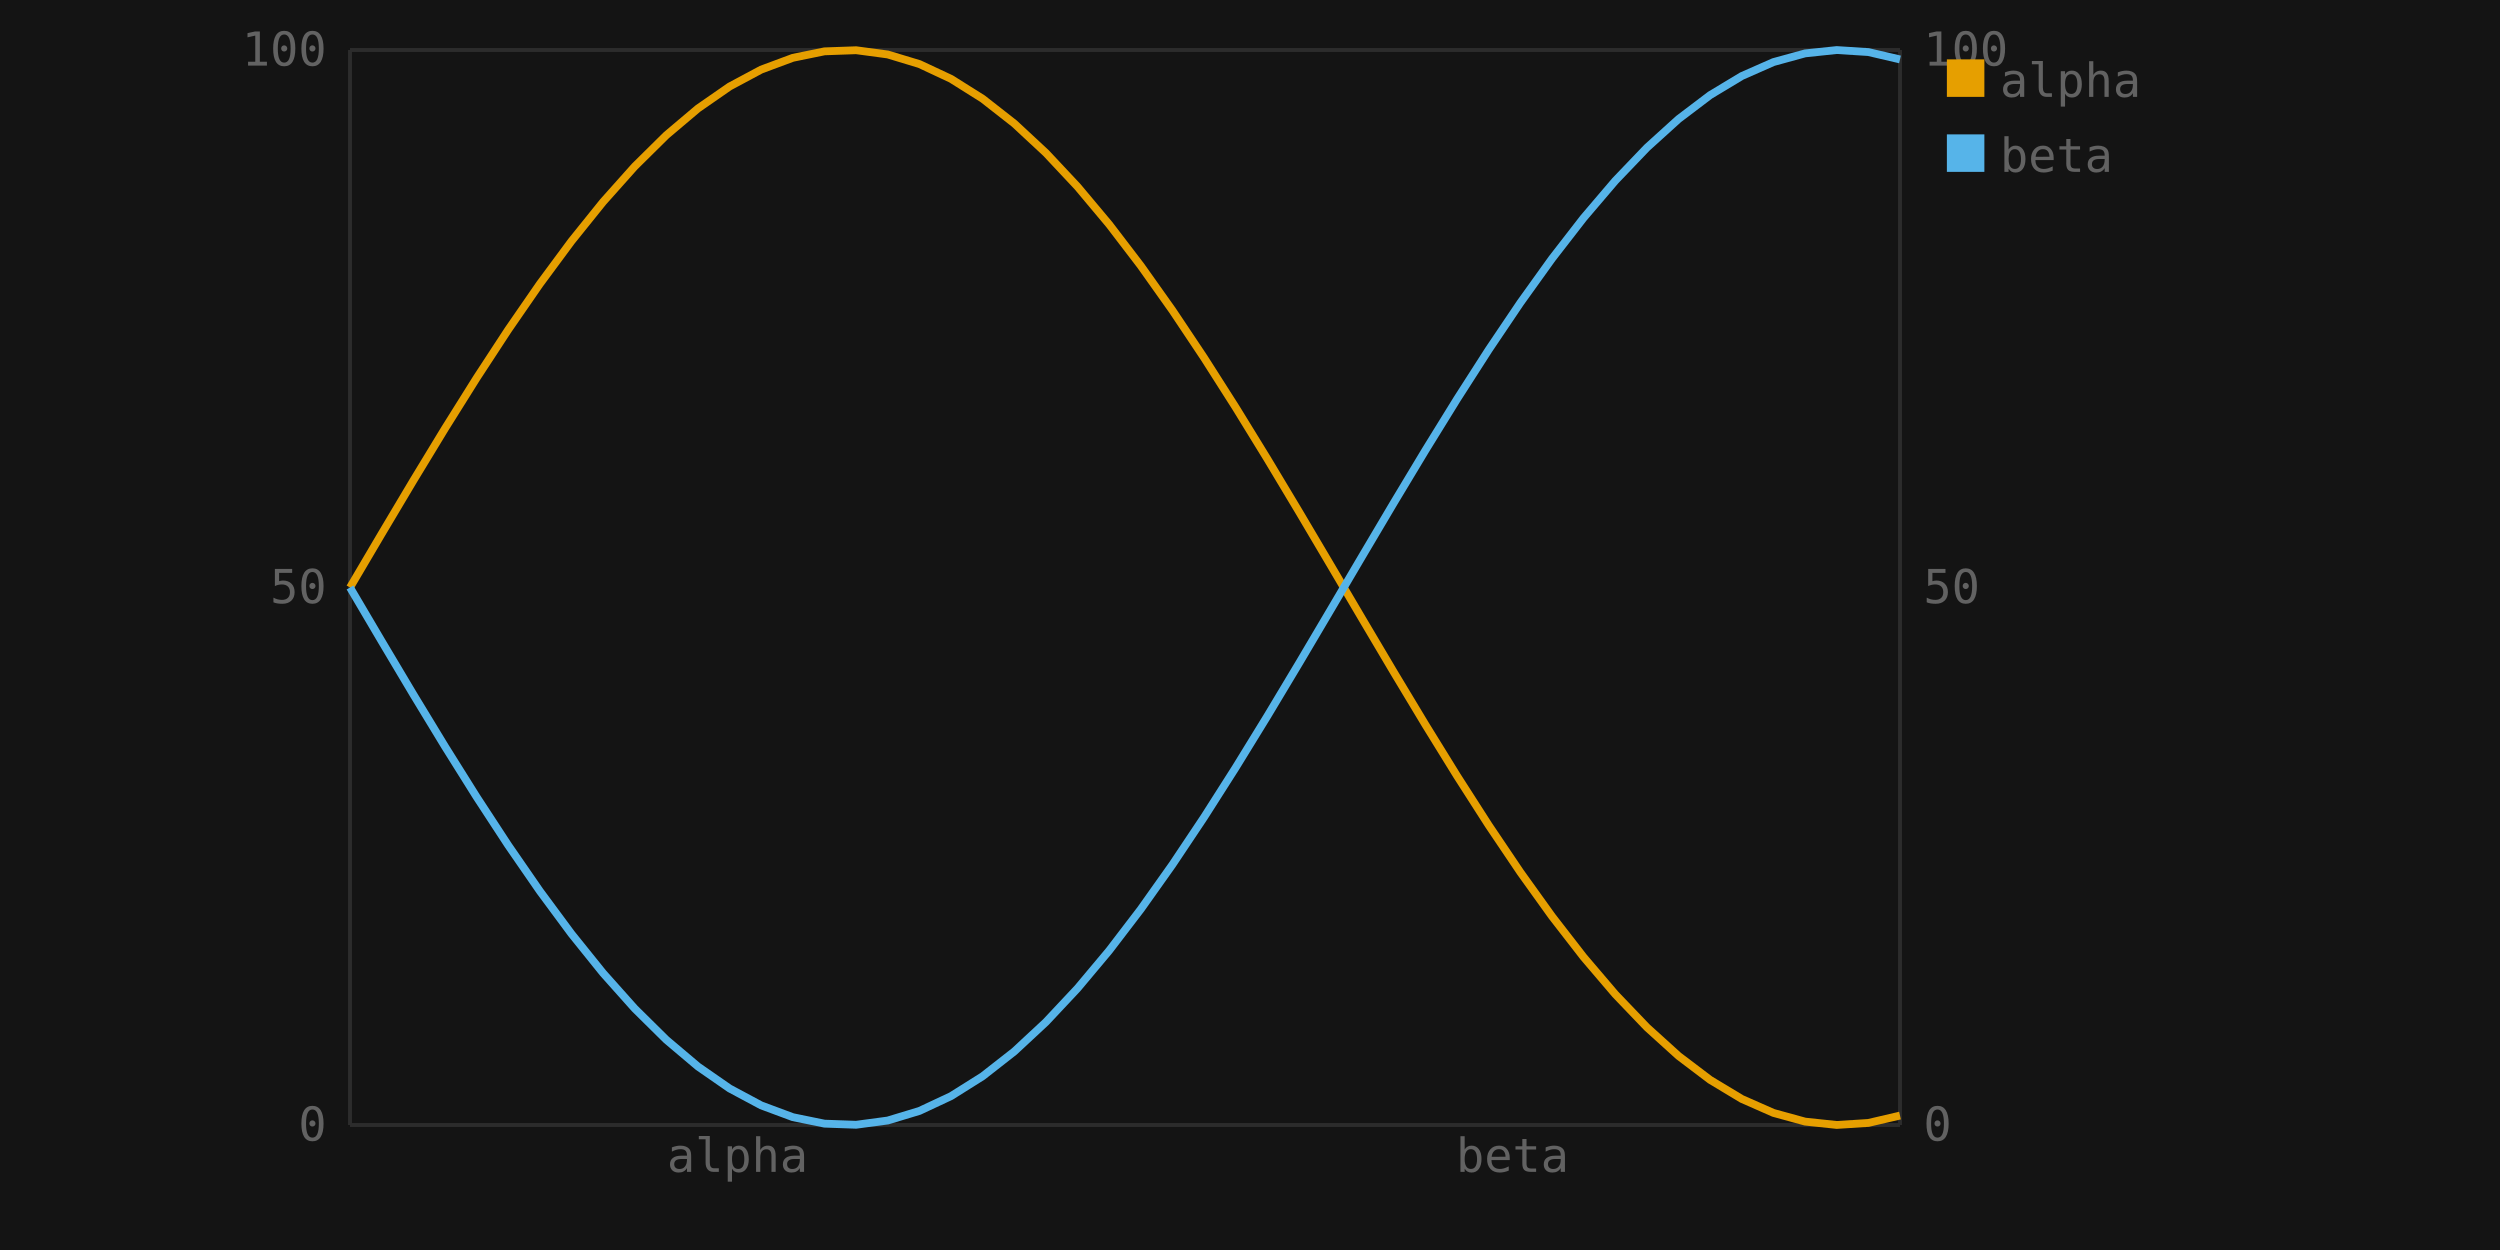
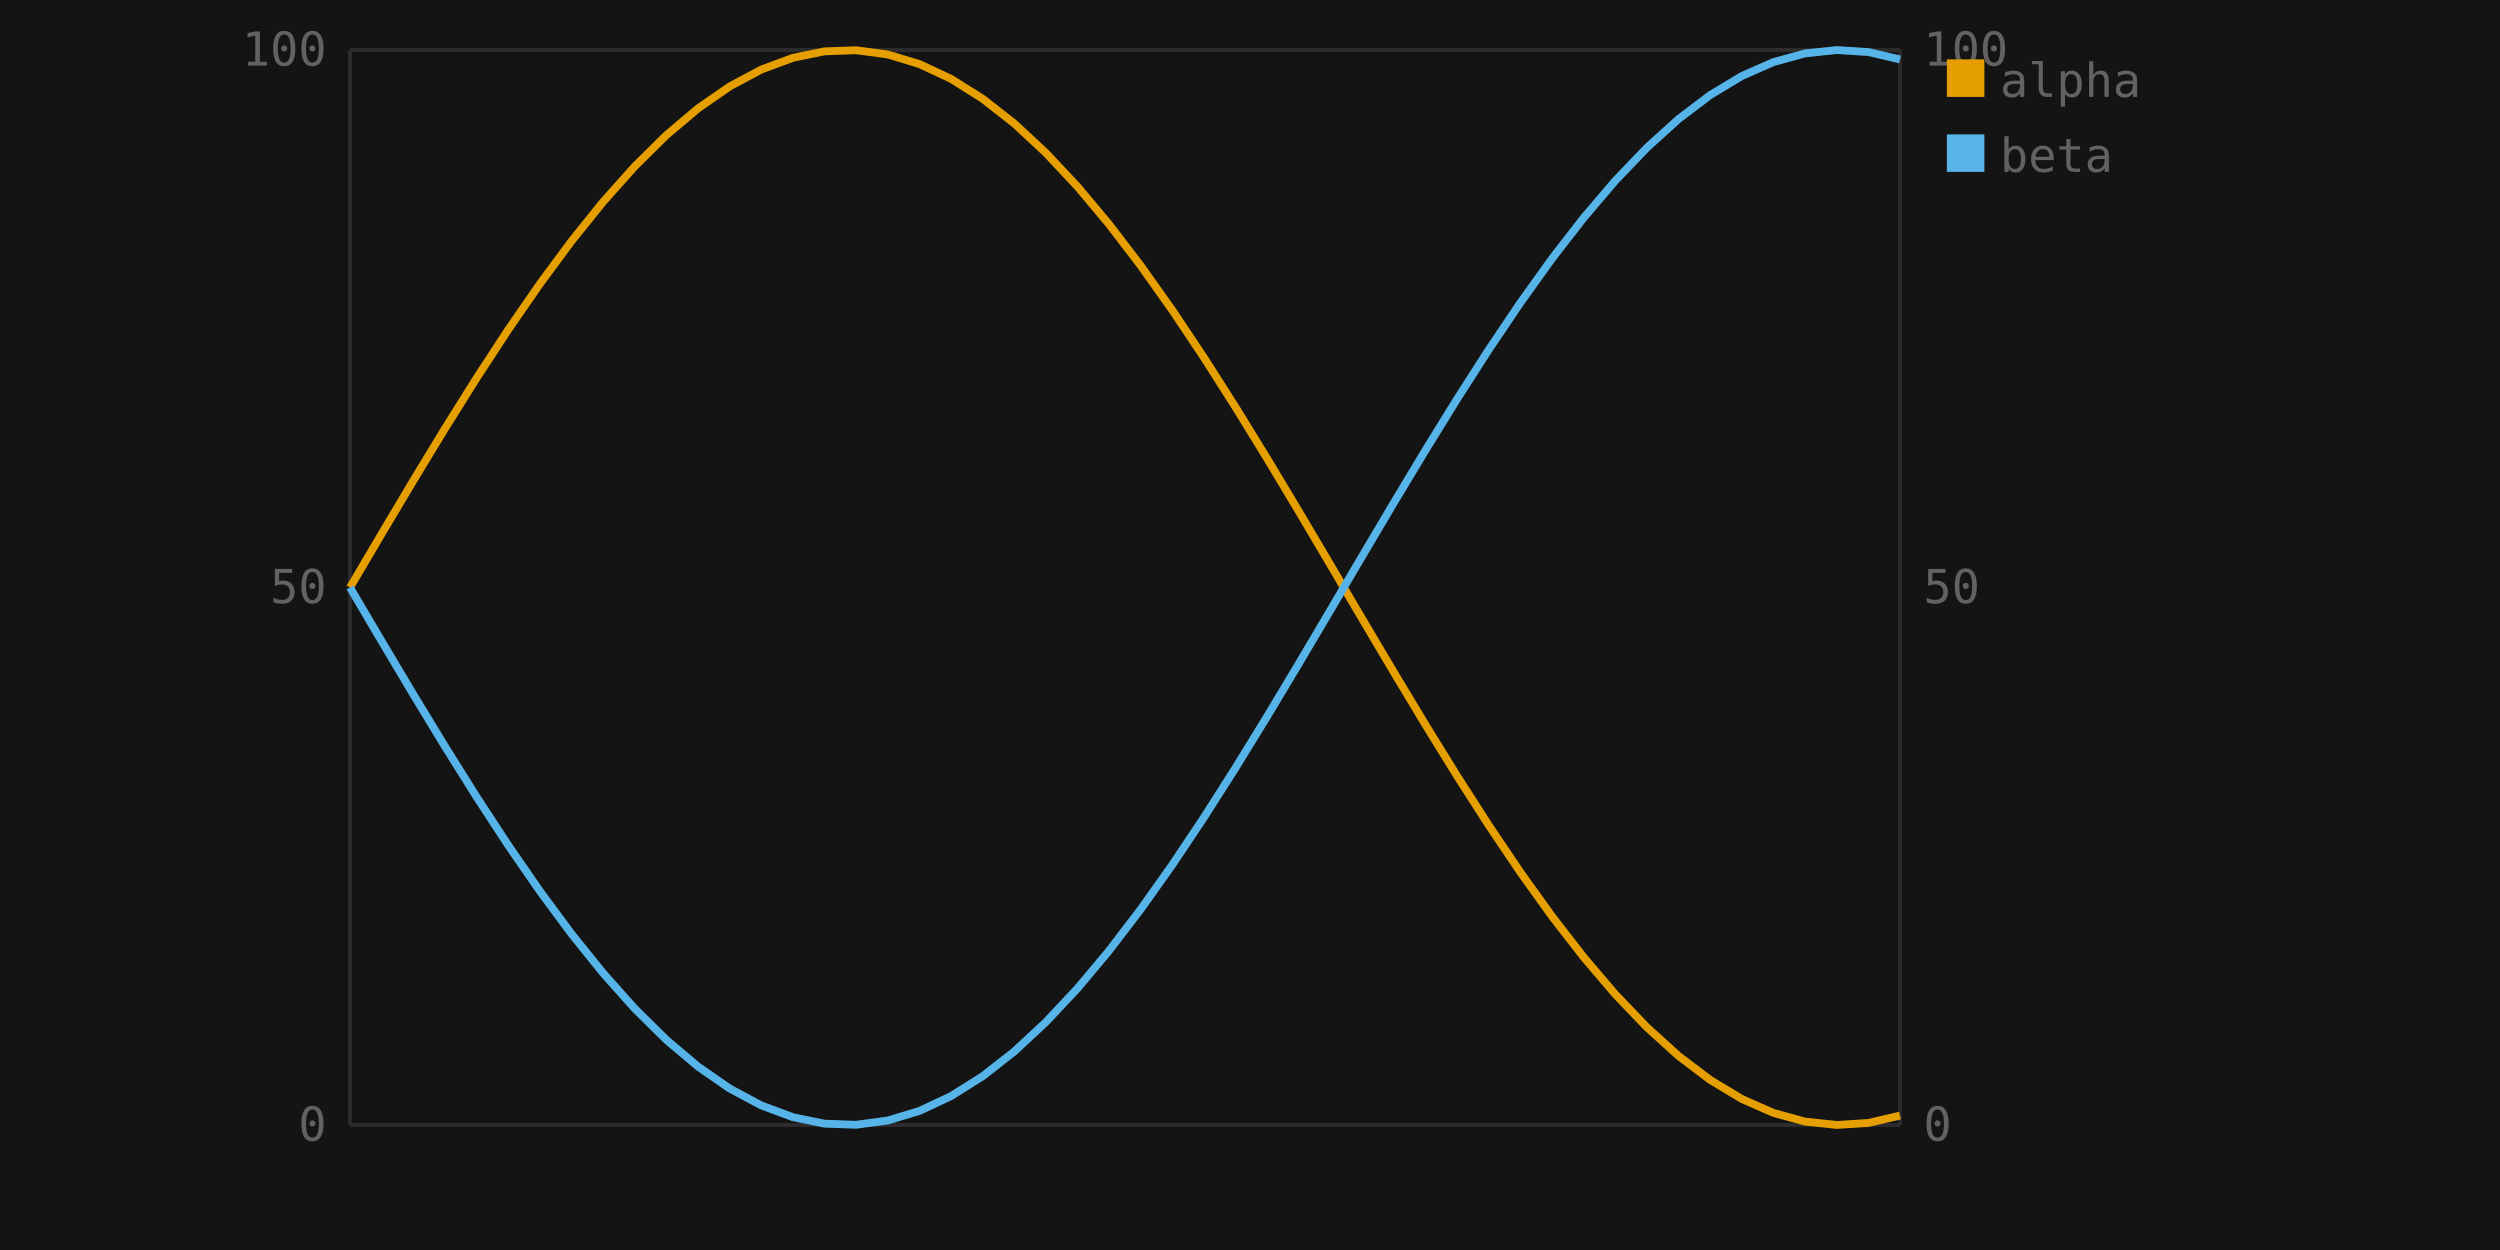
<svg xmlns="http://www.w3.org/2000/svg" viewBox="0 0 640 320" width="640" height="320">
  <rect width="100%" height="100%" fill="#141414" />
  <line x1="89.6" y1="12.8" x2="89.6" y2="288" stroke="#2c2c2c" stroke-width="1" />
  <line x1="89.6" y1="288" x2="486.4" y2="288" stroke="#2c2c2c" stroke-width="1" />
  <line x1="486.4" y1="12.8" x2="486.4" y2="288" stroke="#2c2c2c" stroke-width="1" />
  <line x1="89.6" y1="12.8" x2="486.4" y2="12.8" stroke="#2c2c2c" stroke-width="1" />
  <text x="83.6" y="292" text-anchor="end" font-size="12" font-family="monospace" fill="#626262">0</text>
  <text x="492.4" y="292" text-anchor="start" font-size="12" font-family="monospace" fill="#626262">0</text>
  <text x="83.6" y="154.4" text-anchor="end" font-size="12" font-family="monospace" fill="#626262">50</text>
  <text x="492.4" y="154.4" text-anchor="start" font-size="12" font-family="monospace" fill="#626262">50</text>
  <text x="83.6" y="16.8" text-anchor="end" font-size="12" font-family="monospace" fill="#626262">100</text>
  <text x="492.4" y="16.8" text-anchor="start" font-size="12" font-family="monospace" fill="#626262">100</text>
-   <text x="188.8" y="300" text-anchor="middle" font-size="12" font-family="monospace" fill="#626262">alpha</text>
-   <text x="387.2" y="300" text-anchor="middle" font-size="12" font-family="monospace" fill="#626262">beta</text>
  <rect x="498.4" y="15.2" width="9.6" height="9.6" fill="#e69f00" />
  <text x="512" y="24.8" text-anchor="start" font-size="12" font-family="monospace" fill="#626262">alpha</text>
  <rect x="498.4" y="34.4" width="9.6" height="9.6" fill="#56b4e9" />
  <text x="512" y="44" text-anchor="start" font-size="12" font-family="monospace" fill="#626262">beta</text>
  <path d="M89.6 150.4 L97.698 136.663 L105.796 123.063 L113.894 109.736 L121.992 96.816 L130.09 84.431 L138.188 72.705 L146.286 61.756 L154.384 51.692 L162.482 42.614 L170.58 34.614 L178.678 27.77 L186.776 22.151 L194.873 17.814 L202.971 14.802 L211.069 13.145 L219.167 12.859 L227.265 13.947 L235.363 16.399 L243.461 20.189 L251.559 25.281 L259.657 31.622 L267.755 39.151 L275.853 47.791 L283.951 57.456 L292.049 68.05 L300.147 79.467 L308.245 91.593 L316.343 104.306 L324.441 117.479 L332.539 130.982 L340.637 144.679 L348.735 158.432 L356.833 172.106 L364.931 185.562 L373.029 198.668 L381.127 211.291 L389.224 223.305 L397.322 234.592 L405.42 245.037 L413.518 254.536 L421.616 262.995 L429.714 270.329 L437.812 276.464 L445.91 281.34 L454.008 284.908 L462.106 287.132 L470.204 287.989 L478.302 287.472 L486.4 285.585" fill="none" stroke="#e69f00" stroke-width="2" />
  <path d="M89.6 150.4 L97.698 164.137 L105.796 177.737 L113.894 191.064 L121.992 203.984 L130.09 216.369 L138.188 228.095 L146.286 239.044 L154.384 249.108 L162.482 258.186 L170.58 266.186 L178.678 273.03 L186.776 278.649 L194.873 282.986 L202.971 285.998 L211.069 287.655 L219.167 287.941 L227.265 286.853 L235.363 284.401 L243.461 280.611 L251.559 275.519 L259.657 269.178 L267.755 261.649 L275.853 253.009 L283.951 243.344 L292.049 232.75 L300.147 221.333 L308.245 209.207 L316.343 196.494 L324.441 183.321 L332.539 169.818 L340.637 156.121 L348.735 142.368 L356.833 128.694 L364.931 115.238 L373.029 102.132 L381.127 89.509 L389.224 77.495 L397.322 66.208 L405.42 55.763 L413.518 46.264 L421.616 37.805 L429.714 30.471 L437.812 24.336 L445.91 19.46 L454.008 15.892 L462.106 13.668 L470.204 12.811 L478.302 13.328 L486.4 15.215" fill="none" stroke="#56b4e9" stroke-width="2" />
</svg>
